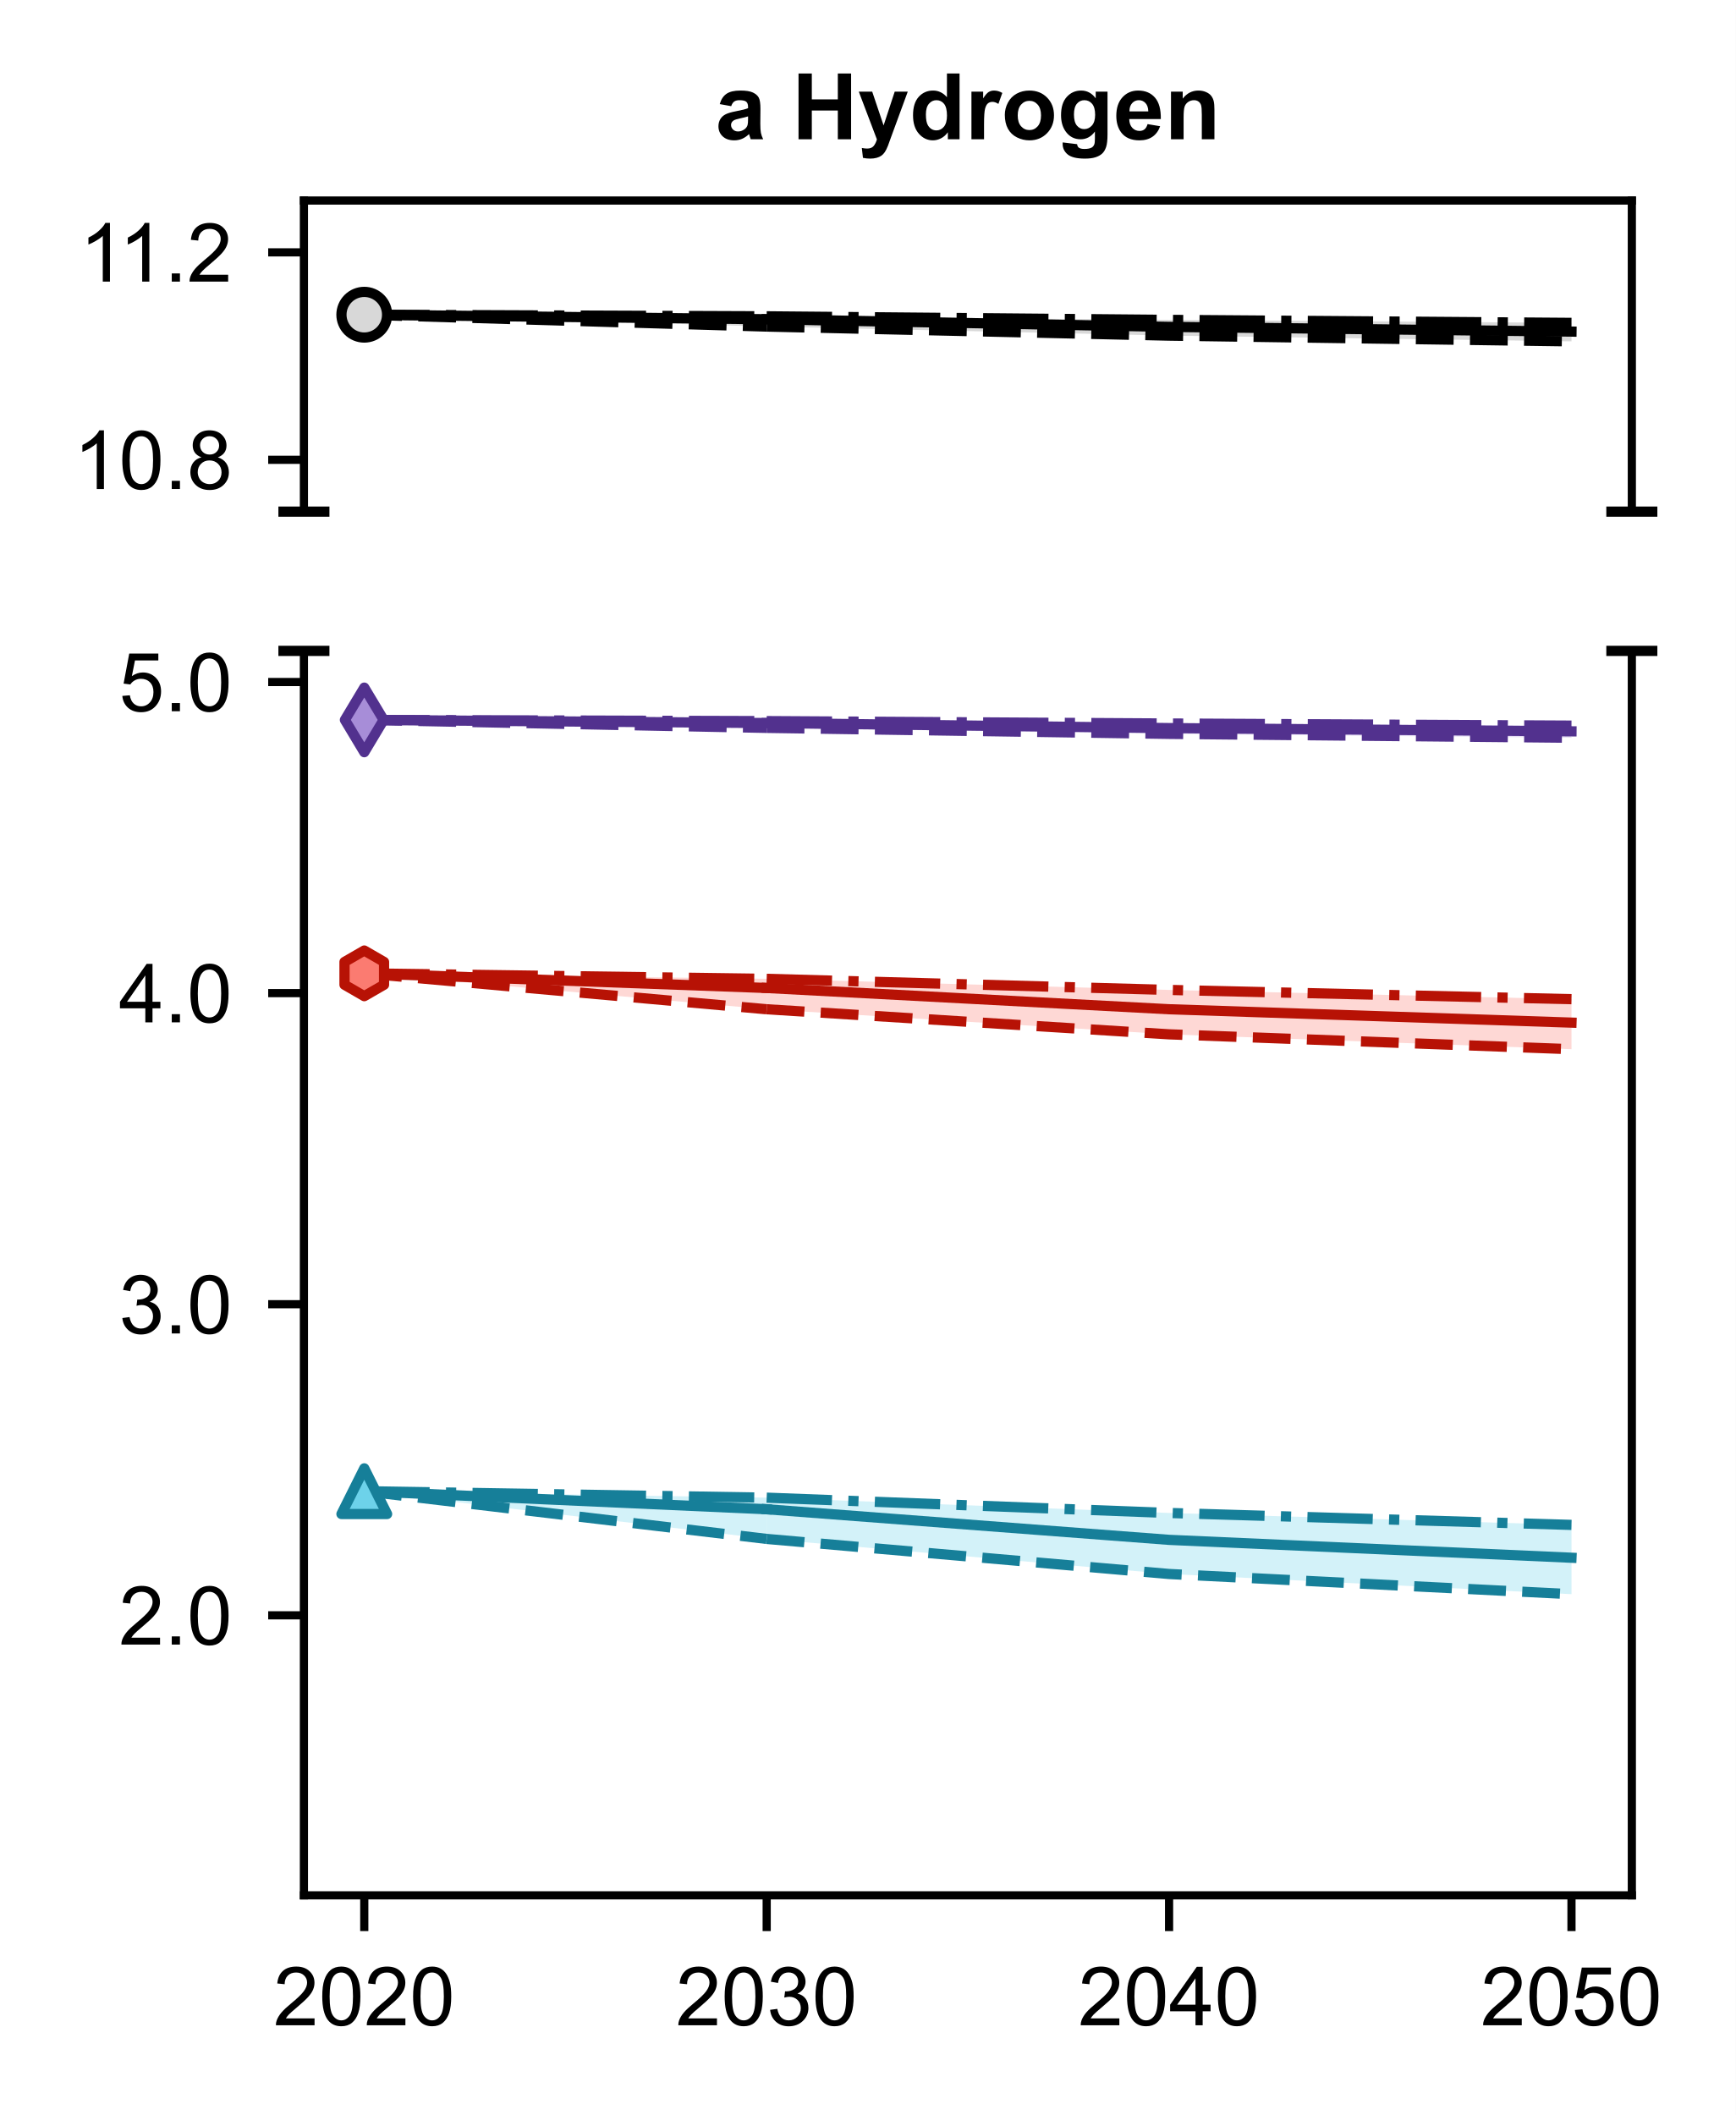
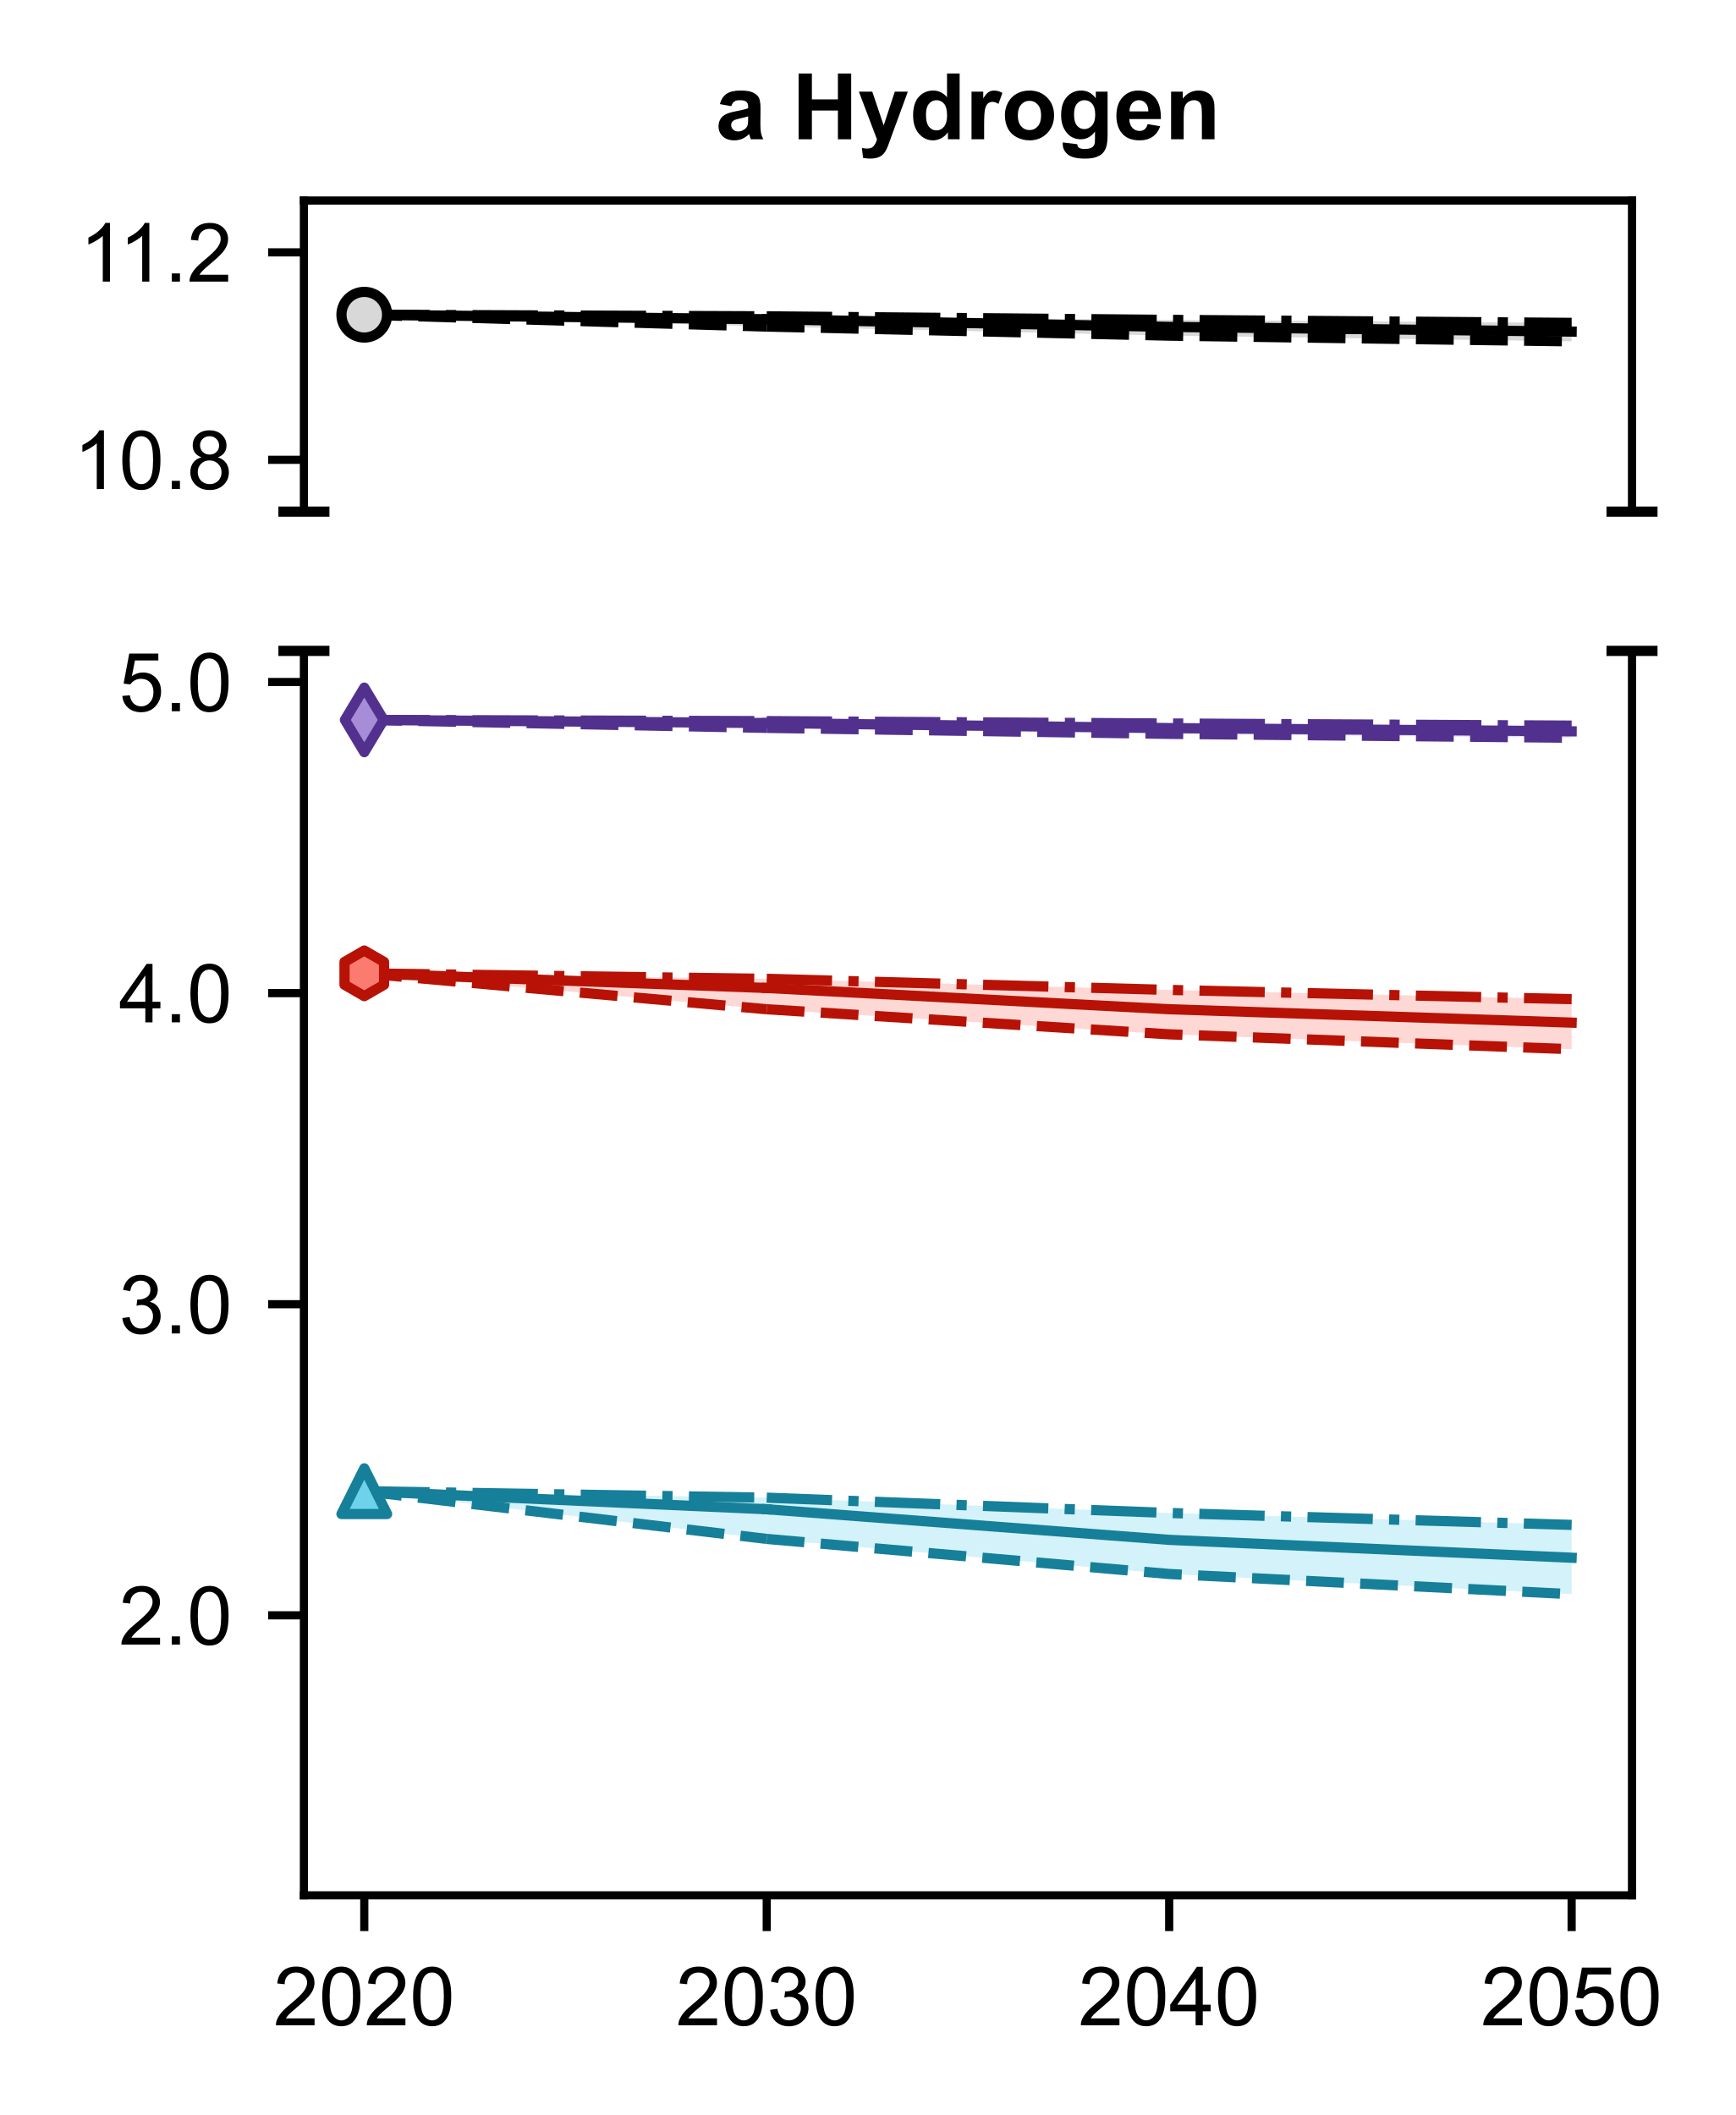
- <svg xmlns="http://www.w3.org/2000/svg" xmlns:xlink="http://www.w3.org/1999/xlink" width="170.025pt" height="207.167pt" viewBox="0 0 170.025 207.167" version="1.1">
+ <svg xmlns="http://www.w3.org/2000/svg" xmlns:xlink="http://www.w3.org/1999/xlink" width="170.041pt" height="207.167pt" viewBox="0 0 170.041 207.167" version="1.1">
  <defs>
    <style type="text/css">*{stroke-linejoin: round; stroke-linecap: butt}</style>
  </defs>
  <g id="figure_1">
    <g id="patch_1">
-       <path d="M 0 207.167  L 170.025 207.167  L 170.025 0  L 0 0  z " style="fill: #ffffff" />
+       <path d="M 0 207.167  L 170.041 207.167  L 170.041 0  L 0 0  z " style="fill: #ffffff" />
    </g>
    <g id="axes_1">
      <g id="patch_2">
-         <path d="M 29.769 50.116  L 159.84 50.116  L 159.84 19.642  L 29.769 19.642  z " style="fill: #ffffff" />
+         <path d="M 29.769 50.116  L 159.856 50.116  L 159.856 19.642  L 29.769 19.642  z " style="fill: #ffffff" />
      </g>
      <g id="patch_3">
-         <path d="M 35.681 30.827  L 75.097 31.987  L 75.097 30.984  z " clip-path="url(#pc801624378)" style="fill: #808080; opacity: 0.3" />
+         <path d="M 35.682 30.827  L 75.102 31.987  L 75.102 30.984  z " clip-path="url(#p4753e95a4b)" style="fill: #808080; opacity: 0.3" />
      </g>
      <g id="patch_4">
-         <path d="M 75.097 31.987  L 114.512 32.875  L 114.512 31.332  L 75.097 30.984  z " clip-path="url(#pc801624378)" style="fill: #808080; opacity: 0.3" />
+         <path d="M 75.102 31.987  L 114.523 32.875  L 114.523 31.332  L 75.102 30.984  z " clip-path="url(#p4753e95a4b)" style="fill: #808080; opacity: 0.3" />
      </g>
      <g id="patch_5">
-         <path d="M 114.512 32.875  L 153.928 33.436  L 153.928 31.627  L 114.512 31.332  z " clip-path="url(#pc801624378)" style="fill: #808080; opacity: 0.3" />
+         <path d="M 114.523 32.875  L 153.943 33.436  L 153.943 31.627  L 114.523 31.332  z " clip-path="url(#p4753e95a4b)" style="fill: #808080; opacity: 0.3" />
      </g>
      <g id="line2d_1">
-         <path d="M 35.681 30.827  L 75.097 31.271  " clip-path="url(#pc801624378)" style="fill: none; stroke: #000000; stroke-linecap: square" />
+         <path d="M 35.682 30.827  L 75.102 31.271  " clip-path="url(#p4753e95a4b)" style="fill: none; stroke: #000000; stroke-linecap: square" />
      </g>
      <g id="line2d_2">
-         <path d="M 75.097 31.271  L 114.512 32.018  L 153.928 32.481  " clip-path="url(#pc801624378)" style="fill: none; stroke: #000000; stroke-linecap: square" />
+         <path d="M 75.102 31.271  L 114.523 32.018  L 153.943 32.481  " clip-path="url(#p4753e95a4b)" style="fill: none; stroke: #000000; stroke-linecap: square" />
      </g>
      <g id="line2d_3">
-         <path d="M 35.681 30.827  L 75.097 30.984  " clip-path="url(#pc801624378)" style="fill: none; stroke-dasharray: 6.4,1.6,1,1.6; stroke-dashoffset: 0; stroke: #000000" />
+         <path d="M 35.682 30.827  L 75.102 30.984  " clip-path="url(#p4753e95a4b)" style="fill: none; stroke-dasharray: 6.4,1.6,1,1.6; stroke-dashoffset: 0; stroke: #000000" />
      </g>
      <g id="line2d_4">
-         <path d="M 75.097 30.984  L 114.512 31.332  L 153.928 31.627  " clip-path="url(#pc801624378)" style="fill: none; stroke-dasharray: 6.4,1.6,1,1.6; stroke-dashoffset: 0; stroke: #000000" />
+         <path d="M 75.102 30.984  L 114.523 31.332  L 153.943 31.627  " clip-path="url(#p4753e95a4b)" style="fill: none; stroke-dasharray: 6.4,1.6,1,1.6; stroke-dashoffset: 0; stroke: #000000" />
      </g>
      <g id="line2d_5">
-         <path d="M 35.681 30.827  L 75.097 31.987  " clip-path="url(#pc801624378)" style="fill: none; stroke-dasharray: 3.7,1.6; stroke-dashoffset: 0; stroke: #000000" />
+         <path d="M 35.682 30.827  L 75.102 31.987  " clip-path="url(#p4753e95a4b)" style="fill: none; stroke-dasharray: 3.7,1.6; stroke-dashoffset: 0; stroke: #000000" />
      </g>
      <g id="line2d_6">
-         <path d="M 75.097 31.987  L 114.512 32.875  L 153.928 33.436  " clip-path="url(#pc801624378)" style="fill: none; stroke-dasharray: 3.7,1.6; stroke-dashoffset: 0; stroke: #000000" />
+         <path d="M 75.102 31.987  L 114.523 32.875  L 153.943 33.436  " clip-path="url(#p4753e95a4b)" style="fill: none; stroke-dasharray: 3.7,1.6; stroke-dashoffset: 0; stroke: #000000" />
      </g>
      <g id="matplotlib.axis_1">
        <g id="xtick_1" />
        <g id="xtick_2" />
        <g id="xtick_3" />
        <g id="xtick_4" />
      </g>
      <g id="matplotlib.axis_2">
        <g id="ytick_1">
          <g id="line2d_7">
            <defs>
-               <path id="mee7c03e2ad" d="M 0 0  L -3.5 0  " style="stroke: #000000; stroke-width: 0.8" />
+               <path id="mb5e6ab14eb" d="M 0 0  L -3.5 0  " style="stroke: #000000; stroke-width: 0.8" />
            </defs>
            <g>
-               <use xlink:href="#mee7c03e2ad" x="29.769" y="45.037" style="stroke: #000000; stroke-width: 0.8" />
+               <use xlink:href="#mb5e6ab14eb" x="29.769" y="45.037" style="stroke: #000000; stroke-width: 0.8" />
            </g>
          </g>
          <g id="text_1">
            <g transform="translate(7.2 47.89999) scale(0.08 -0.08)">
              <defs>
                <path id="ArialMT-31" d="M 2384 0  L 1822 0  L 1822 3584  Q 1619 3391 1289 3197  Q 959 3003 697 2906  L 697 3450  Q 1169 3672 1522 3987  Q 1875 4303 2022 4600  L 2384 4600  L 2384 0  z " transform="scale(0.015625)" />
                <path id="ArialMT-30" d="M 266 2259  Q 266 3072 433 3567  Q 600 4063 929 4331  Q 1259 4600 1759 4600  Q 2128 4600 2406 4451  Q 2684 4303 2865 4023  Q 3047 3744 3150 3342  Q 3253 2941 3253 2259  Q 3253 1453 3087 958  Q 2922 463 2592 192  Q 2263 -78 1759 -78  Q 1097 -78 719 397  Q 266 969 266 2259  z M 844 2259  Q 844 1131 1108 757  Q 1372 384 1759 384  Q 2147 384 2411 759  Q 2675 1134 2675 2259  Q 2675 3391 2411 3762  Q 2147 4134 1753 4134  Q 1366 4134 1134 3806  Q 844 3388 844 2259  z " transform="scale(0.015625)" />
                <path id="ArialMT-2e" d="M 581 0  L 581 641  L 1222 641  L 1222 0  L 581 0  z " transform="scale(0.015625)" />
                <path id="ArialMT-38" d="M 1131 2484  Q 781 2613 612 2850  Q 444 3088 444 3419  Q 444 3919 803 4259  Q 1163 4600 1759 4600  Q 2359 4600 2725 4251  Q 3091 3903 3091 3403  Q 3091 3084 2923 2848  Q 2756 2613 2416 2484  Q 2838 2347 3058 2040  Q 3278 1734 3278 1309  Q 3278 722 2862 322  Q 2447 -78 1769 -78  Q 1091 -78 675 323  Q 259 725 259 1325  Q 259 1772 486 2073  Q 713 2375 1131 2484  z M 1019 3438  Q 1019 3113 1228 2906  Q 1438 2700 1772 2700  Q 2097 2700 2305 2904  Q 2513 3109 2513 3406  Q 2513 3716 2298 3927  Q 2084 4138 1766 4138  Q 1444 4138 1231 3931  Q 1019 3725 1019 3438  z M 838 1322  Q 838 1081 952 856  Q 1066 631 1291 507  Q 1516 384 1775 384  Q 2178 384 2440 643  Q 2703 903 2703 1303  Q 2703 1709 2433 1975  Q 2163 2241 1756 2241  Q 1359 2241 1098 1978  Q 838 1716 838 1322  z " transform="scale(0.015625)" />
              </defs>
              <use xlink:href="#ArialMT-31" />
              <use xlink:href="#ArialMT-30" x="55.615" />
              <use xlink:href="#ArialMT-2e" x="111.23" />
              <use xlink:href="#ArialMT-38" x="139.014" />
            </g>
          </g>
        </g>
        <g id="ytick_2">
          <g id="line2d_8">
            <g>
-               <use xlink:href="#mee7c03e2ad" x="29.769" y="24.721" style="stroke: #000000; stroke-width: 0.8" />
+               <use xlink:href="#mb5e6ab14eb" x="29.769" y="24.721" style="stroke: #000000; stroke-width: 0.8" />
            </g>
          </g>
          <g id="text_2">
            <g transform="translate(7.79 27.58412) scale(0.08 -0.08)">
              <defs>
                <path id="ArialMT-32" d="M 3222 541  L 3222 0  L 194 0  Q 188 203 259 391  Q 375 700 629 1000  Q 884 1300 1366 1694  Q 2113 2306 2375 2664  Q 2638 3022 2638 3341  Q 2638 3675 2398 3904  Q 2159 4134 1775 4134  Q 1369 4134 1125 3890  Q 881 3647 878 3216  L 300 3275  Q 359 3922 746 4261  Q 1134 4600 1788 4600  Q 2447 4600 2831 4234  Q 3216 3869 3216 3328  Q 3216 3053 3103 2787  Q 2991 2522 2730 2228  Q 2469 1934 1863 1422  Q 1356 997 1212 845  Q 1069 694 975 541  L 3222 541  z " transform="scale(0.015625)" />
              </defs>
              <use xlink:href="#ArialMT-31" />
              <use xlink:href="#ArialMT-31" x="48.24" />
              <use xlink:href="#ArialMT-2e" x="103.855" />
              <use xlink:href="#ArialMT-32" x="131.639" />
            </g>
          </g>
        </g>
      </g>
      <g id="PathCollection_1">
        <defs>
-           <path id="m87685a0493" d="M 0 2.236  C 0.593 2.236 1.162 2 1.581 1.581  C 2 1.162 2.236 0.593 2.236 0  C 2.236 -0.593 2 -1.162 1.581 -1.581  C 1.162 -2 0.593 -2.236 0 -2.236  C -0.593 -2.236 -1.162 -2 -1.581 -1.581  C -2 -1.162 -2.236 -0.593 -2.236 0  C -2.236 0.593 -2 1.162 -1.581 1.581  C -1.162 2 -0.593 2.236 0 2.236  z " style="stroke: #000000" />
+           <path id="mb7b46b40fc" d="M 0 2.236  C 0.593 2.236 1.162 2 1.581 1.581  C 2 1.162 2.236 0.593 2.236 0  C 2.236 -0.593 2 -1.162 1.581 -1.581  C 1.162 -2 0.593 -2.236 0 -2.236  C -0.593 -2.236 -1.162 -2 -1.581 -1.581  C -2 -1.162 -2.236 -0.593 -2.236 0  C -2.236 0.593 -2 1.162 -1.581 1.581  C -1.162 2 -0.593 2.236 0 2.236  z " style="stroke: #000000" />
        </defs>
-         <g clip-path="url(#pc801624378)">
-           <use xlink:href="#m87685a0493" x="35.681" y="30.827" style="fill: #d8d8d8; stroke: #000000" />
+         <g clip-path="url(#p4753e95a4b)">
+           <use xlink:href="#mb7b46b40fc" x="35.682" y="30.827" style="fill: #d8d8d8; stroke: #000000" />
        </g>
      </g>
      <g id="line2d_9">
        <defs>
-           <path id="md34bc69a7f" d="M -2.5 0  L 2.5 0  " style="stroke: #000000" />
+           <path id="md8d70b34e7" d="M -2.5 0  L 2.5 0  " style="stroke: #000000" />
        </defs>
        <g>
-           <use xlink:href="#md34bc69a7f" x="29.769" y="50.116" style="stroke: #000000" />
-           <use xlink:href="#md34bc69a7f" x="159.84" y="50.116" style="stroke: #000000" />
+           <use xlink:href="#md8d70b34e7" x="29.769" y="50.116" style="stroke: #000000" />
+           <use xlink:href="#md8d70b34e7" x="159.856" y="50.116" style="stroke: #000000" />
        </g>
      </g>
      <g id="patch_6">
        <path d="M 29.769 50.116  L 29.769 19.642  " style="fill: none; stroke: #000000; stroke-width: 0.8; stroke-linejoin: miter; stroke-linecap: square" />
      </g>
      <g id="patch_7">
-         <path d="M 159.84 50.116  L 159.84 19.642  " style="fill: none; stroke: #000000; stroke-width: 0.8; stroke-linejoin: miter; stroke-linecap: square" />
+         <path d="M 159.856 50.116  L 159.856 19.642  " style="fill: none; stroke: #000000; stroke-width: 0.8; stroke-linejoin: miter; stroke-linecap: square" />
      </g>
      <g id="patch_8">
-         <path d="M 29.769 19.642  L 159.84 19.642  " style="fill: none; stroke: #000000; stroke-width: 0.8; stroke-linejoin: miter; stroke-linecap: square" />
+         <path d="M 29.769 19.642  L 159.856 19.642  " style="fill: none; stroke: #000000; stroke-width: 0.8; stroke-linejoin: miter; stroke-linecap: square" />
      </g>
      <g id="text_3">
-         <g transform="translate(70.05161 13.64203) scale(0.09 -0.09)">
+         <g transform="translate(70.05976 13.64203) scale(0.09 -0.09)">
          <defs>
            <path id="Arial-BoldMT-61" d="M 1116 2306  L 319 2450  Q 453 2931 781 3162  Q 1109 3394 1756 3394  Q 2344 3394 2631 3255  Q 2919 3116 3036 2902  Q 3153 2688 3153 2116  L 3144 1091  Q 3144 653 3186 445  Q 3228 238 3344 0  L 2475 0  Q 2441 88 2391 259  Q 2369 338 2359 363  Q 2134 144 1878 34  Q 1622 -75 1331 -75  Q 819 -75 523 203  Q 228 481 228 906  Q 228 1188 362 1408  Q 497 1628 739 1745  Q 981 1863 1438 1950  Q 2053 2066 2291 2166  L 2291 2253  Q 2291 2506 2166 2614  Q 2041 2722 1694 2722  Q 1459 2722 1328 2630  Q 1197 2538 1116 2306  z M 2291 1594  Q 2122 1538 1756 1459  Q 1391 1381 1278 1306  Q 1106 1184 1106 997  Q 1106 813 1243 678  Q 1381 544 1594 544  Q 1831 544 2047 700  Q 2206 819 2256 991  Q 2291 1103 2291 1419  L 2291 1594  z " transform="scale(0.015625)" />
            <path id="Arial-BoldMT-20" transform="scale(0.015625)" />
            <path id="Arial-BoldMT-48" d="M 469 0  L 469 4581  L 1394 4581  L 1394 2778  L 3206 2778  L 3206 4581  L 4131 4581  L 4131 0  L 3206 0  L 3206 2003  L 1394 2003  L 1394 0  L 469 0  z " transform="scale(0.015625)" />
            <path id="Arial-BoldMT-79" d="M 44 3319  L 978 3319  L 1772 963  L 2547 3319  L 3456 3319  L 2284 125  L 2075 -453  Q 1959 -744 1854 -897  Q 1750 -1050 1614 -1145  Q 1478 -1241 1279 -1294  Q 1081 -1347 831 -1347  Q 578 -1347 334 -1294  L 256 -606  Q 463 -647 628 -647  Q 934 -647 1081 -467  Q 1228 -288 1306 -9  L 44 3319  z " transform="scale(0.015625)" />
            <path id="Arial-BoldMT-64" d="M 3503 0  L 2688 0  L 2688 488  Q 2484 203 2207 64  Q 1931 -75 1650 -75  Q 1078 -75 670 386  Q 263 847 263 1672  Q 263 2516 659 2955  Q 1056 3394 1663 3394  Q 2219 3394 2625 2931  L 2625 4581  L 3503 4581  L 3503 0  z M 1159 1731  Q 1159 1200 1306 963  Q 1519 619 1900 619  Q 2203 619 2415 876  Q 2628 1134 2628 1647  Q 2628 2219 2422 2470  Q 2216 2722 1894 2722  Q 1581 2722 1370 2473  Q 1159 2225 1159 1731  z " transform="scale(0.015625)" />
            <path id="Arial-BoldMT-72" d="M 1300 0  L 422 0  L 422 3319  L 1238 3319  L 1238 2847  Q 1447 3181 1614 3287  Q 1781 3394 1994 3394  Q 2294 3394 2572 3228  L 2300 2463  Q 2078 2606 1888 2606  Q 1703 2606 1575 2504  Q 1447 2403 1373 2137  Q 1300 1872 1300 1025  L 1300 0  z " transform="scale(0.015625)" />
            <path id="Arial-BoldMT-6f" d="M 256 1706  Q 256 2144 472 2553  Q 688 2963 1083 3178  Q 1478 3394 1966 3394  Q 2719 3394 3200 2905  Q 3681 2416 3681 1669  Q 3681 916 3195 420  Q 2709 -75 1972 -75  Q 1516 -75 1102 131  Q 688 338 472 736  Q 256 1134 256 1706  z M 1156 1659  Q 1156 1166 1390 903  Q 1625 641 1969 641  Q 2313 641 2545 903  Q 2778 1166 2778 1666  Q 2778 2153 2545 2415  Q 2313 2678 1969 2678  Q 1625 2678 1390 2415  Q 1156 2153 1156 1659  z " transform="scale(0.015625)" />
            <path id="Arial-BoldMT-67" d="M 378 -219  L 1381 -341  Q 1406 -516 1497 -581  Q 1622 -675 1891 -675  Q 2234 -675 2406 -572  Q 2522 -503 2581 -350  Q 2622 -241 2622 53  L 2622 538  Q 2228 0 1628 0  Q 959 0 569 566  Q 263 1013 263 1678  Q 263 2513 664 2953  Q 1066 3394 1663 3394  Q 2278 3394 2678 2853  L 2678 3319  L 3500 3319  L 3500 341  Q 3500 -247 3403 -537  Q 3306 -828 3131 -993  Q 2956 -1159 2664 -1253  Q 2372 -1347 1925 -1347  Q 1081 -1347 728 -1058  Q 375 -769 375 -325  Q 375 -281 378 -219  z M 1163 1728  Q 1163 1200 1367 954  Q 1572 709 1872 709  Q 2194 709 2416 961  Q 2638 1213 2638 1706  Q 2638 2222 2425 2472  Q 2213 2722 1888 2722  Q 1572 2722 1367 2476  Q 1163 2231 1163 1728  z " transform="scale(0.015625)" />
            <path id="Arial-BoldMT-65" d="M 2381 1056  L 3256 909  Q 3088 428 2723 176  Q 2359 -75 1813 -75  Q 947 -75 531 491  Q 203 944 203 1634  Q 203 2459 634 2926  Q 1066 3394 1725 3394  Q 2466 3394 2894 2905  Q 3322 2416 3303 1406  L 1103 1406  Q 1113 1016 1316 798  Q 1519 581 1822 581  Q 2028 581 2168 693  Q 2309 806 2381 1056  z M 2431 1944  Q 2422 2325 2234 2523  Q 2047 2722 1778 2722  Q 1491 2722 1303 2513  Q 1116 2303 1119 1944  L 2431 1944  z " transform="scale(0.015625)" />
            <path id="Arial-BoldMT-6e" d="M 3478 0  L 2600 0  L 2600 1694  Q 2600 2231 2544 2389  Q 2488 2547 2361 2634  Q 2234 2722 2056 2722  Q 1828 2722 1647 2597  Q 1466 2472 1398 2265  Q 1331 2059 1331 1503  L 1331 0  L 453 0  L 453 3319  L 1269 3319  L 1269 2831  Q 1703 3394 2363 3394  Q 2653 3394 2893 3289  Q 3134 3184 3257 3021  Q 3381 2859 3429 2653  Q 3478 2447 3478 2063  L 3478 0  z " transform="scale(0.015625)" />
          </defs>
          <use xlink:href="#Arial-BoldMT-61" />
          <use xlink:href="#Arial-BoldMT-20" x="55.615" />
          <use xlink:href="#Arial-BoldMT-48" x="83.398" />
          <use xlink:href="#Arial-BoldMT-79" x="155.615" />
          <use xlink:href="#Arial-BoldMT-64" x="211.23" />
          <use xlink:href="#Arial-BoldMT-72" x="272.314" />
          <use xlink:href="#Arial-BoldMT-6f" x="311.23" />
          <use xlink:href="#Arial-BoldMT-67" x="372.314" />
          <use xlink:href="#Arial-BoldMT-65" x="433.398" />
          <use xlink:href="#Arial-BoldMT-6e" x="489.014" />
        </g>
      </g>
    </g>
    <g id="axes_2">
      <g id="patch_9">
-         <path d="M 29.769 185.651  L 159.84 185.651  L 159.84 63.756  L 29.769 63.756  z " style="fill: #ffffff" />
+         <path d="M 29.769 185.651  L 159.856 185.651  L 159.856 63.756  L 29.769 63.756  z " style="fill: #ffffff" />
      </g>
      <g id="patch_10">
-         <path d="M 35.681 70.516  L 75.097 71.297  L 75.097 70.633  z " clip-path="url(#pa8e8c75e44)" style="fill: #a78dd8; opacity: 0.3" />
+         <path d="M 35.682 70.516  L 75.102 71.297  L 75.102 70.633  z " clip-path="url(#p00aa1930b0)" style="fill: #a78dd8; opacity: 0.3" />
      </g>
      <g id="patch_11">
-         <path d="M 75.097 71.297  L 114.512 71.884  L 114.512 70.867  L 75.097 70.633  z " clip-path="url(#pa8e8c75e44)" style="fill: #a78dd8; opacity: 0.3" />
+         <path d="M 75.102 71.297  L 114.523 71.884  L 114.523 70.867  L 75.102 70.633  z " clip-path="url(#p00aa1930b0)" style="fill: #a78dd8; opacity: 0.3" />
      </g>
      <g id="patch_12">
-         <path d="M 114.512 71.884  L 153.928 72.263  L 153.928 71.075  L 114.512 70.867  z " clip-path="url(#pa8e8c75e44)" style="fill: #a78dd8; opacity: 0.3" />
+         <path d="M 114.523 71.884  L 153.943 72.263  L 153.943 71.075  L 114.523 70.867  z " clip-path="url(#p00aa1930b0)" style="fill: #a78dd8; opacity: 0.3" />
      </g>
      <g id="patch_13">
-         <path d="M 35.681 146.063  L 75.097 150.74  L 75.097 146.699  z " clip-path="url(#pa8e8c75e44)" style="fill: #6dd2ea; opacity: 0.3" />
+         <path d="M 35.682 146.063  L 75.102 150.74  L 75.102 146.699  z " clip-path="url(#p00aa1930b0)" style="fill: #6dd2ea; opacity: 0.3" />
      </g>
      <g id="patch_14">
-         <path d="M 75.097 150.74  L 114.512 154.174  L 114.512 148.197  L 75.097 146.699  z " clip-path="url(#pa8e8c75e44)" style="fill: #6dd2ea; opacity: 0.3" />
+         <path d="M 75.102 150.74  L 114.523 154.174  L 114.523 148.197  L 75.102 146.699  z " clip-path="url(#p00aa1930b0)" style="fill: #6dd2ea; opacity: 0.3" />
      </g>
      <g id="patch_15">
-         <path d="M 114.512 154.174  L 153.928 156.152  L 153.928 149.366  L 114.512 148.197  z " clip-path="url(#pa8e8c75e44)" style="fill: #6dd2ea; opacity: 0.3" />
+         <path d="M 114.523 154.174  L 153.943 156.152  L 153.943 149.366  L 114.523 148.197  z " clip-path="url(#p00aa1930b0)" style="fill: #6dd2ea; opacity: 0.3" />
      </g>
      <g id="patch_16">
-         <path d="M 35.681 95.34  L 75.097 98.858  L 75.097 95.878  z " clip-path="url(#pa8e8c75e44)" style="fill: #fb7b71; opacity: 0.3" />
+         <path d="M 35.682 95.34  L 75.102 98.858  L 75.102 95.878  z " clip-path="url(#p00aa1930b0)" style="fill: #fb7b71; opacity: 0.3" />
      </g>
      <g id="patch_17">
-         <path d="M 75.097 98.858  L 114.512 101.313  L 114.512 96.965  L 75.097 95.878  z " clip-path="url(#pa8e8c75e44)" style="fill: #fb7b71; opacity: 0.3" />
+         <path d="M 75.102 98.858  L 114.523 101.313  L 114.523 96.965  L 75.102 95.878  z " clip-path="url(#p00aa1930b0)" style="fill: #fb7b71; opacity: 0.3" />
      </g>
      <g id="patch_18">
-         <path d="M 114.512 101.313  L 153.928 102.77  L 153.928 97.869  L 114.512 96.965  z " clip-path="url(#pa8e8c75e44)" style="fill: #fb7b71; opacity: 0.3" />
+         <path d="M 114.523 101.313  L 153.943 102.77  L 153.943 97.869  L 114.523 96.965  z " clip-path="url(#p00aa1930b0)" style="fill: #fb7b71; opacity: 0.3" />
      </g>
      <g id="line2d_10">
-         <path d="M 35.681 70.516  L 75.097 70.823  " clip-path="url(#pa8e8c75e44)" style="fill: none; stroke: #52318e; stroke-linecap: square" />
+         <path d="M 35.682 70.516  L 75.102 70.823  " clip-path="url(#p00aa1930b0)" style="fill: none; stroke: #52318e; stroke-linecap: square" />
      </g>
      <g id="line2d_11">
-         <path d="M 75.097 70.823  L 114.512 71.317  L 153.928 71.635  " clip-path="url(#pa8e8c75e44)" style="fill: none; stroke: #52318e; stroke-linecap: square" />
+         <path d="M 75.102 70.823  L 114.523 71.317  L 153.943 71.635  " clip-path="url(#p00aa1930b0)" style="fill: none; stroke: #52318e; stroke-linecap: square" />
      </g>
      <g id="line2d_12">
-         <path d="M 35.681 70.516  L 75.097 70.633  " clip-path="url(#pa8e8c75e44)" style="fill: none; stroke-dasharray: 6.4,1.6,1,1.6; stroke-dashoffset: 0; stroke: #52318e" />
+         <path d="M 35.682 70.516  L 75.102 70.633  " clip-path="url(#p00aa1930b0)" style="fill: none; stroke-dasharray: 6.4,1.6,1,1.6; stroke-dashoffset: 0; stroke: #52318e" />
      </g>
      <g id="line2d_13">
-         <path d="M 75.097 70.633  L 114.512 70.867  L 153.928 71.075  " clip-path="url(#pa8e8c75e44)" style="fill: none; stroke-dasharray: 6.4,1.6,1,1.6; stroke-dashoffset: 0; stroke: #52318e" />
+         <path d="M 75.102 70.633  L 114.523 70.867  L 153.943 71.075  " clip-path="url(#p00aa1930b0)" style="fill: none; stroke-dasharray: 6.4,1.6,1,1.6; stroke-dashoffset: 0; stroke: #52318e" />
      </g>
      <g id="line2d_14">
-         <path d="M 35.681 70.516  L 75.097 71.297  " clip-path="url(#pa8e8c75e44)" style="fill: none; stroke-dasharray: 3.7,1.6; stroke-dashoffset: 0; stroke: #52318e" />
+         <path d="M 35.682 70.516  L 75.102 71.297  " clip-path="url(#p00aa1930b0)" style="fill: none; stroke-dasharray: 3.7,1.6; stroke-dashoffset: 0; stroke: #52318e" />
      </g>
      <g id="line2d_15">
-         <path d="M 75.097 71.297  L 114.512 71.884  L 153.928 72.263  " clip-path="url(#pa8e8c75e44)" style="fill: none; stroke-dasharray: 3.7,1.6; stroke-dashoffset: 0; stroke: #52318e" />
+         <path d="M 75.102 71.297  L 114.523 71.884  L 153.943 72.263  " clip-path="url(#p00aa1930b0)" style="fill: none; stroke-dasharray: 3.7,1.6; stroke-dashoffset: 0; stroke: #52318e" />
      </g>
      <g id="line2d_16">
-         <path d="M 35.681 146.063  L 75.097 147.834  " clip-path="url(#pa8e8c75e44)" style="fill: none; stroke: #167f99; stroke-linecap: square" />
+         <path d="M 35.682 146.063  L 75.102 147.834  " clip-path="url(#p00aa1930b0)" style="fill: none; stroke: #167f99; stroke-linecap: square" />
      </g>
      <g id="line2d_17">
-         <path d="M 75.097 147.834  L 114.512 150.831  L 153.928 152.582  " clip-path="url(#pa8e8c75e44)" style="fill: none; stroke: #167f99; stroke-linecap: square" />
+         <path d="M 75.102 147.834  L 114.523 150.831  L 153.943 152.582  " clip-path="url(#p00aa1930b0)" style="fill: none; stroke: #167f99; stroke-linecap: square" />
      </g>
      <g id="line2d_18">
-         <path d="M 35.681 146.063  L 75.097 146.699  " clip-path="url(#pa8e8c75e44)" style="fill: none; stroke-dasharray: 6.4,1.6,1,1.6; stroke-dashoffset: 0; stroke: #167f99" />
+         <path d="M 35.682 146.063  L 75.102 146.699  " clip-path="url(#p00aa1930b0)" style="fill: none; stroke-dasharray: 6.4,1.6,1,1.6; stroke-dashoffset: 0; stroke: #167f99" />
      </g>
      <g id="line2d_19">
-         <path d="M 75.097 146.699  L 114.512 148.197  L 153.928 149.366  " clip-path="url(#pa8e8c75e44)" style="fill: none; stroke-dasharray: 6.4,1.6,1,1.6; stroke-dashoffset: 0; stroke: #167f99" />
+         <path d="M 75.102 146.699  L 114.523 148.197  L 153.943 149.366  " clip-path="url(#p00aa1930b0)" style="fill: none; stroke-dasharray: 6.4,1.6,1,1.6; stroke-dashoffset: 0; stroke: #167f99" />
      </g>
      <g id="line2d_20">
-         <path d="M 35.681 146.063  L 75.097 150.74  " clip-path="url(#pa8e8c75e44)" style="fill: none; stroke-dasharray: 3.7,1.6; stroke-dashoffset: 0; stroke: #167f99" />
+         <path d="M 35.682 146.063  L 75.102 150.74  " clip-path="url(#p00aa1930b0)" style="fill: none; stroke-dasharray: 3.7,1.6; stroke-dashoffset: 0; stroke: #167f99" />
      </g>
      <g id="line2d_21">
-         <path d="M 75.097 150.74  L 114.512 154.174  L 153.928 156.152  " clip-path="url(#pa8e8c75e44)" style="fill: none; stroke-dasharray: 3.7,1.6; stroke-dashoffset: 0; stroke: #167f99" />
+         <path d="M 75.102 150.74  L 114.523 154.174  L 153.943 156.152  " clip-path="url(#p00aa1930b0)" style="fill: none; stroke-dasharray: 3.7,1.6; stroke-dashoffset: 0; stroke: #167f99" />
      </g>
      <g id="line2d_22">
-         <path d="M 35.681 95.34  L 75.097 96.774  " clip-path="url(#pa8e8c75e44)" style="fill: none; stroke: #b71205; stroke-linecap: square" />
+         <path d="M 35.682 95.34  L 75.102 96.774  " clip-path="url(#p00aa1930b0)" style="fill: none; stroke: #b71205; stroke-linecap: square" />
      </g>
      <g id="line2d_23">
-         <path d="M 75.097 96.774  L 114.512 98.857  L 153.928 100.167  " clip-path="url(#pa8e8c75e44)" style="fill: none; stroke: #b71205; stroke-linecap: square" />
+         <path d="M 75.102 96.774  L 114.523 98.857  L 153.943 100.167  " clip-path="url(#p00aa1930b0)" style="fill: none; stroke: #b71205; stroke-linecap: square" />
      </g>
      <g id="line2d_24">
-         <path d="M 35.681 95.34  L 75.097 95.878  " clip-path="url(#pa8e8c75e44)" style="fill: none; stroke-dasharray: 6.4,1.6,1,1.6; stroke-dashoffset: 0; stroke: #b71205" />
+         <path d="M 35.682 95.34  L 75.102 95.878  " clip-path="url(#p00aa1930b0)" style="fill: none; stroke-dasharray: 6.4,1.6,1,1.6; stroke-dashoffset: 0; stroke: #b71205" />
      </g>
      <g id="line2d_25">
-         <path d="M 75.097 95.878  L 114.512 96.965  L 153.928 97.869  " clip-path="url(#pa8e8c75e44)" style="fill: none; stroke-dasharray: 6.4,1.6,1,1.6; stroke-dashoffset: 0; stroke: #b71205" />
+         <path d="M 75.102 95.878  L 114.523 96.965  L 153.943 97.869  " clip-path="url(#p00aa1930b0)" style="fill: none; stroke-dasharray: 6.4,1.6,1,1.6; stroke-dashoffset: 0; stroke: #b71205" />
      </g>
      <g id="line2d_26">
-         <path d="M 35.681 95.34  L 75.097 98.858  " clip-path="url(#pa8e8c75e44)" style="fill: none; stroke-dasharray: 3.7,1.6; stroke-dashoffset: 0; stroke: #b71205" />
+         <path d="M 35.682 95.34  L 75.102 98.858  " clip-path="url(#p00aa1930b0)" style="fill: none; stroke-dasharray: 3.7,1.6; stroke-dashoffset: 0; stroke: #b71205" />
      </g>
      <g id="line2d_27">
-         <path d="M 75.097 98.858  L 114.512 101.313  L 153.928 102.77  " clip-path="url(#pa8e8c75e44)" style="fill: none; stroke-dasharray: 3.7,1.6; stroke-dashoffset: 0; stroke: #b71205" />
+         <path d="M 75.102 98.858  L 114.523 101.313  L 153.943 102.77  " clip-path="url(#p00aa1930b0)" style="fill: none; stroke-dasharray: 3.7,1.6; stroke-dashoffset: 0; stroke: #b71205" />
      </g>
      <g id="matplotlib.axis_3">
        <g id="xtick_5">
          <g id="line2d_28">
            <defs>
-               <path id="mfc046b1b0f" d="M 0 0  L 0 3.5  " style="stroke: #000000; stroke-width: 0.8" />
+               <path id="m78b125d5e5" d="M 0 0  L 0 3.5  " style="stroke: #000000; stroke-width: 0.8" />
            </defs>
            <g>
-               <use xlink:href="#mfc046b1b0f" x="35.681" y="185.651" style="stroke: #000000; stroke-width: 0.8" />
+               <use xlink:href="#m78b125d5e5" x="35.682" y="185.651" style="stroke: #000000; stroke-width: 0.8" />
            </g>
          </g>
          <g id="text_4">
-             <g transform="translate(26.78358 198.3773) scale(0.08 -0.08)">
+             <g transform="translate(26.78432 198.3773) scale(0.08 -0.08)">
              <use xlink:href="#ArialMT-32" />
              <use xlink:href="#ArialMT-30" x="55.615" />
              <use xlink:href="#ArialMT-32" x="111.23" />
              <use xlink:href="#ArialMT-30" x="166.846" />
            </g>
          </g>
        </g>
        <g id="xtick_6">
          <g id="line2d_29">
            <g>
-               <use xlink:href="#mfc046b1b0f" x="75.097" y="185.651" style="stroke: #000000; stroke-width: 0.8" />
+               <use xlink:href="#m78b125d5e5" x="75.102" y="185.651" style="stroke: #000000; stroke-width: 0.8" />
            </g>
          </g>
          <g id="text_5">
-             <g transform="translate(66.19914 198.3773) scale(0.08 -0.08)">
+             <g transform="translate(66.20482 198.3773) scale(0.08 -0.08)">
              <defs>
                <path id="ArialMT-33" d="M 269 1209  L 831 1284  Q 928 806 1161 595  Q 1394 384 1728 384  Q 2125 384 2398 659  Q 2672 934 2672 1341  Q 2672 1728 2419 1979  Q 2166 2231 1775 2231  Q 1616 2231 1378 2169  L 1441 2663  Q 1497 2656 1531 2656  Q 1891 2656 2178 2843  Q 2466 3031 2466 3422  Q 2466 3731 2256 3934  Q 2047 4138 1716 4138  Q 1388 4138 1169 3931  Q 950 3725 888 3313  L 325 3413  Q 428 3978 793 4289  Q 1159 4600 1703 4600  Q 2078 4600 2393 4439  Q 2709 4278 2876 4000  Q 3044 3722 3044 3409  Q 3044 3113 2884 2869  Q 2725 2625 2413 2481  Q 2819 2388 3044 2092  Q 3269 1797 3269 1353  Q 3269 753 2831 336  Q 2394 -81 1725 -81  Q 1122 -81 723 278  Q 325 638 269 1209  z " transform="scale(0.015625)" />
              </defs>
              <use xlink:href="#ArialMT-32" />
              <use xlink:href="#ArialMT-30" x="55.615" />
              <use xlink:href="#ArialMT-33" x="111.23" />
              <use xlink:href="#ArialMT-30" x="166.846" />
            </g>
          </g>
        </g>
        <g id="xtick_7">
          <g id="line2d_30">
            <g>
-               <use xlink:href="#mfc046b1b0f" x="114.512" y="185.651" style="stroke: #000000; stroke-width: 0.8" />
+               <use xlink:href="#m78b125d5e5" x="114.523" y="185.651" style="stroke: #000000; stroke-width: 0.8" />
            </g>
          </g>
          <g id="text_6">
-             <g transform="translate(105.6147 198.3773) scale(0.08 -0.08)">
+             <g transform="translate(105.6253 198.3773) scale(0.08 -0.08)">
              <defs>
                <path id="ArialMT-34" d="M 2069 0  L 2069 1097  L 81 1097  L 81 1613  L 2172 4581  L 2631 4581  L 2631 1613  L 3250 1613  L 3250 1097  L 2631 1097  L 2631 0  L 2069 0  z M 2069 1613  L 2069 3678  L 634 1613  L 2069 1613  z " transform="scale(0.015625)" />
              </defs>
              <use xlink:href="#ArialMT-32" />
              <use xlink:href="#ArialMT-30" x="55.615" />
              <use xlink:href="#ArialMT-34" x="111.23" />
              <use xlink:href="#ArialMT-30" x="166.846" />
            </g>
          </g>
        </g>
        <g id="xtick_8">
          <g id="line2d_31">
            <g>
-               <use xlink:href="#mfc046b1b0f" x="153.928" y="185.651" style="stroke: #000000; stroke-width: 0.8" />
+               <use xlink:href="#m78b125d5e5" x="153.943" y="185.651" style="stroke: #000000; stroke-width: 0.8" />
            </g>
          </g>
          <g id="text_7">
-             <g transform="translate(145.0303 198.3773) scale(0.08 -0.08)">
+             <g transform="translate(145.0458 198.3773) scale(0.08 -0.08)">
              <defs>
                <path id="ArialMT-35" d="M 266 1200  L 856 1250  Q 922 819 1161 601  Q 1400 384 1738 384  Q 2144 384 2425 690  Q 2706 997 2706 1503  Q 2706 1984 2436 2262  Q 2166 2541 1728 2541  Q 1456 2541 1237 2417  Q 1019 2294 894 2097  L 366 2166  L 809 4519  L 3088 4519  L 3088 3981  L 1259 3981  L 1013 2750  Q 1425 3038 1878 3038  Q 2478 3038 2890 2622  Q 3303 2206 3303 1553  Q 3303 931 2941 478  Q 2500 -78 1738 -78  Q 1113 -78 717 272  Q 322 622 266 1200  z " transform="scale(0.015625)" />
              </defs>
              <use xlink:href="#ArialMT-32" />
              <use xlink:href="#ArialMT-30" x="55.615" />
              <use xlink:href="#ArialMT-35" x="111.23" />
              <use xlink:href="#ArialMT-30" x="166.846" />
            </g>
          </g>
        </g>
      </g>
      <g id="matplotlib.axis_4">
        <g id="ytick_3">
          <g id="line2d_32">
            <g>
-               <use xlink:href="#mee7c03e2ad" x="29.769" y="158.225" style="stroke: #000000; stroke-width: 0.8" />
+               <use xlink:href="#mb5e6ab14eb" x="29.769" y="158.225" style="stroke: #000000; stroke-width: 0.8" />
            </g>
          </g>
          <g id="text_8">
            <g transform="translate(11.64875 161.0877) scale(0.08 -0.08)">
              <use xlink:href="#ArialMT-32" />
              <use xlink:href="#ArialMT-2e" x="55.615" />
              <use xlink:href="#ArialMT-30" x="83.398" />
            </g>
          </g>
        </g>
        <g id="ytick_4">
          <g id="line2d_33">
            <g>
-               <use xlink:href="#mee7c03e2ad" x="29.769" y="127.751" style="stroke: #000000; stroke-width: 0.8" />
+               <use xlink:href="#mb5e6ab14eb" x="29.769" y="127.751" style="stroke: #000000; stroke-width: 0.8" />
            </g>
          </g>
          <g id="text_9">
            <g transform="translate(11.64875 130.6139) scale(0.08 -0.08)">
              <use xlink:href="#ArialMT-33" />
              <use xlink:href="#ArialMT-2e" x="55.615" />
              <use xlink:href="#ArialMT-30" x="83.398" />
            </g>
          </g>
        </g>
        <g id="ytick_5">
          <g id="line2d_34">
            <g>
-               <use xlink:href="#mee7c03e2ad" x="29.769" y="97.277" style="stroke: #000000; stroke-width: 0.8" />
+               <use xlink:href="#mb5e6ab14eb" x="29.769" y="97.277" style="stroke: #000000; stroke-width: 0.8" />
            </g>
          </g>
          <g id="text_10">
            <g transform="translate(11.64875 100.1401) scale(0.08 -0.08)">
              <use xlink:href="#ArialMT-34" />
              <use xlink:href="#ArialMT-2e" x="55.615" />
              <use xlink:href="#ArialMT-30" x="83.398" />
            </g>
          </g>
        </g>
        <g id="ytick_6">
          <g id="line2d_35">
            <g>
-               <use xlink:href="#mee7c03e2ad" x="29.769" y="66.803" style="stroke: #000000; stroke-width: 0.8" />
+               <use xlink:href="#mb5e6ab14eb" x="29.769" y="66.803" style="stroke: #000000; stroke-width: 0.8" />
            </g>
          </g>
          <g id="text_11">
            <g transform="translate(11.64875 69.66633) scale(0.08 -0.08)">
              <use xlink:href="#ArialMT-35" />
              <use xlink:href="#ArialMT-2e" x="55.615" />
              <use xlink:href="#ArialMT-30" x="83.398" />
            </g>
          </g>
        </g>
      </g>
      <g id="PathCollection_2">
        <defs>
-           <path id="m08c0e38644" d="M -0 3.162  L 1.897 0  L 0 -3.162  L -1.897 -0  z " style="stroke: #52318e" />
+           <path id="m1fd7f17ed9" d="M 0 3.162  L 1.897 0  L 0 -3.162  L -1.897 0  z " style="stroke: #52318e" />
        </defs>
-         <g clip-path="url(#pa8e8c75e44)">
-           <use xlink:href="#m08c0e38644" x="35.681" y="70.516" style="fill: #a78dd8; stroke: #52318e" />
+         <g clip-path="url(#p00aa1930b0)">
+           <use xlink:href="#m1fd7f17ed9" x="35.682" y="70.516" style="fill: #a78dd8; stroke: #52318e" />
        </g>
      </g>
      <g id="PathCollection_3">
        <defs>
-           <path id="ma9e0474f97" d="M 0 -2.236  L -2.236 2.236  L 2.236 2.236  z " style="stroke: #167f99" />
+           <path id="mdc0b9ee94f" d="M 0 -2.236  L -2.236 2.236  L 2.236 2.236  z " style="stroke: #167f99" />
        </defs>
-         <g clip-path="url(#pa8e8c75e44)">
-           <use xlink:href="#ma9e0474f97" x="35.681" y="146.063" style="fill: #6dd2ea; stroke: #167f99" />
+         <g clip-path="url(#p00aa1930b0)">
+           <use xlink:href="#mdc0b9ee94f" x="35.682" y="146.063" style="fill: #6dd2ea; stroke: #167f99" />
        </g>
      </g>
      <g id="PathCollection_4">
        <defs>
-           <path id="mf36c2195c1" d="M 0 -2.236  L -1.936 -1.118  L -1.936 1.118  L -0 2.236  L 1.936 1.118  L 1.936 -1.118  z " style="stroke: #b71205" />
+           <path id="m3c9cd248cf" d="M 0 -2.236  L -1.936 -1.118  L -1.936 1.118  L -0 2.236  L 1.936 1.118  L 1.936 -1.118  z " style="stroke: #b71205" />
        </defs>
-         <g clip-path="url(#pa8e8c75e44)">
-           <use xlink:href="#mf36c2195c1" x="35.681" y="95.34" style="fill: #fb7b71; stroke: #b71205" />
+         <g clip-path="url(#p00aa1930b0)">
+           <use xlink:href="#m3c9cd248cf" x="35.682" y="95.34" style="fill: #fb7b71; stroke: #b71205" />
        </g>
      </g>
      <g id="line2d_36">
        <g>
-           <use xlink:href="#md34bc69a7f" x="29.769" y="63.756" style="stroke: #000000" />
-           <use xlink:href="#md34bc69a7f" x="159.84" y="63.756" style="stroke: #000000" />
+           <use xlink:href="#md8d70b34e7" x="29.769" y="63.756" style="stroke: #000000" />
+           <use xlink:href="#md8d70b34e7" x="159.856" y="63.756" style="stroke: #000000" />
        </g>
      </g>
      <g id="patch_19">
        <path d="M 29.769 185.651  L 29.769 63.756  " style="fill: none; stroke: #000000; stroke-width: 0.8; stroke-linejoin: miter; stroke-linecap: square" />
      </g>
      <g id="patch_20">
-         <path d="M 159.84 185.651  L 159.84 63.756  " style="fill: none; stroke: #000000; stroke-width: 0.8; stroke-linejoin: miter; stroke-linecap: square" />
+         <path d="M 159.856 185.651  L 159.856 63.756  " style="fill: none; stroke: #000000; stroke-width: 0.8; stroke-linejoin: miter; stroke-linecap: square" />
      </g>
      <g id="patch_21">
-         <path d="M 29.769 185.651  L 159.84 185.651  " style="fill: none; stroke: #000000; stroke-width: 0.8; stroke-linejoin: miter; stroke-linecap: square" />
+         <path d="M 29.769 185.651  L 159.856 185.651  " style="fill: none; stroke: #000000; stroke-width: 0.8; stroke-linejoin: miter; stroke-linecap: square" />
      </g>
    </g>
  </g>
  <defs>
-     <clipPath id="pc801624378">
-       <rect x="29.769" y="19.642" width="130.071" height="30.474" />
+     <clipPath id="p4753e95a4b">
+       <rect x="29.769" y="19.642" width="130.088" height="30.474" />
    </clipPath>
-     <clipPath id="pa8e8c75e44">
-       <rect x="29.769" y="63.756" width="130.071" height="121.895" />
+     <clipPath id="p00aa1930b0">
+       <rect x="29.769" y="63.756" width="130.088" height="121.895" />
    </clipPath>
  </defs>
</svg>
